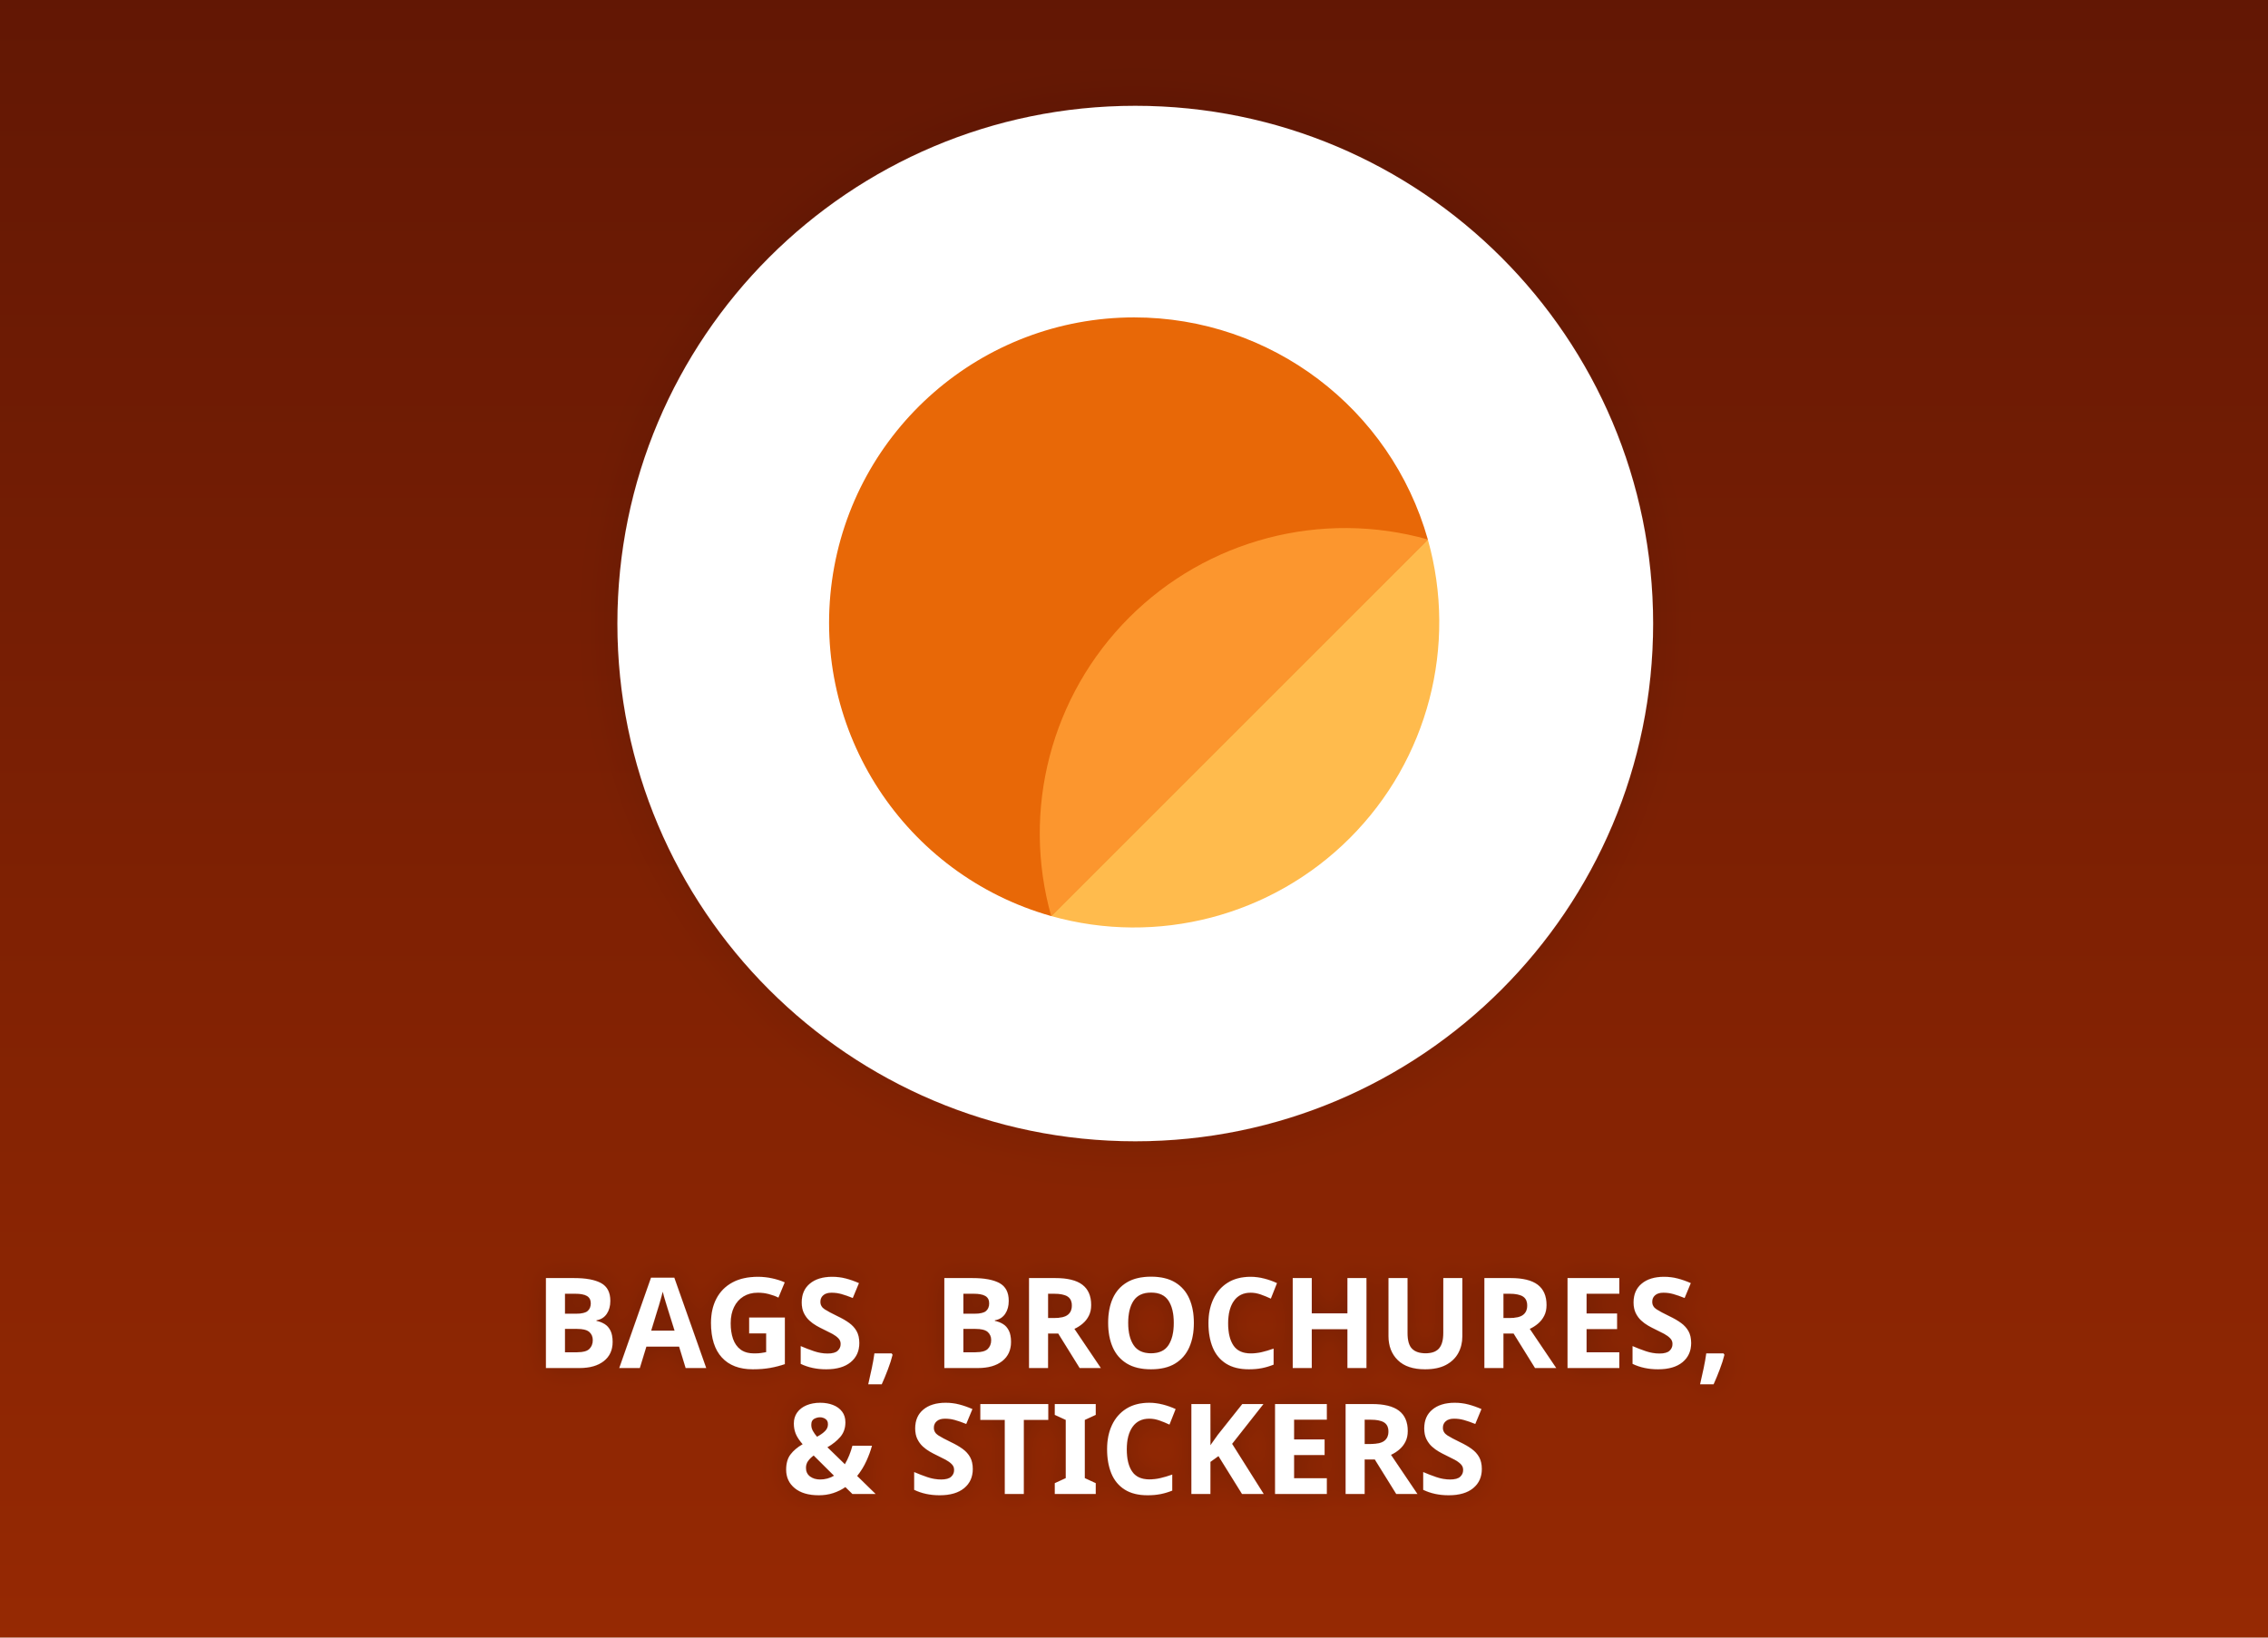
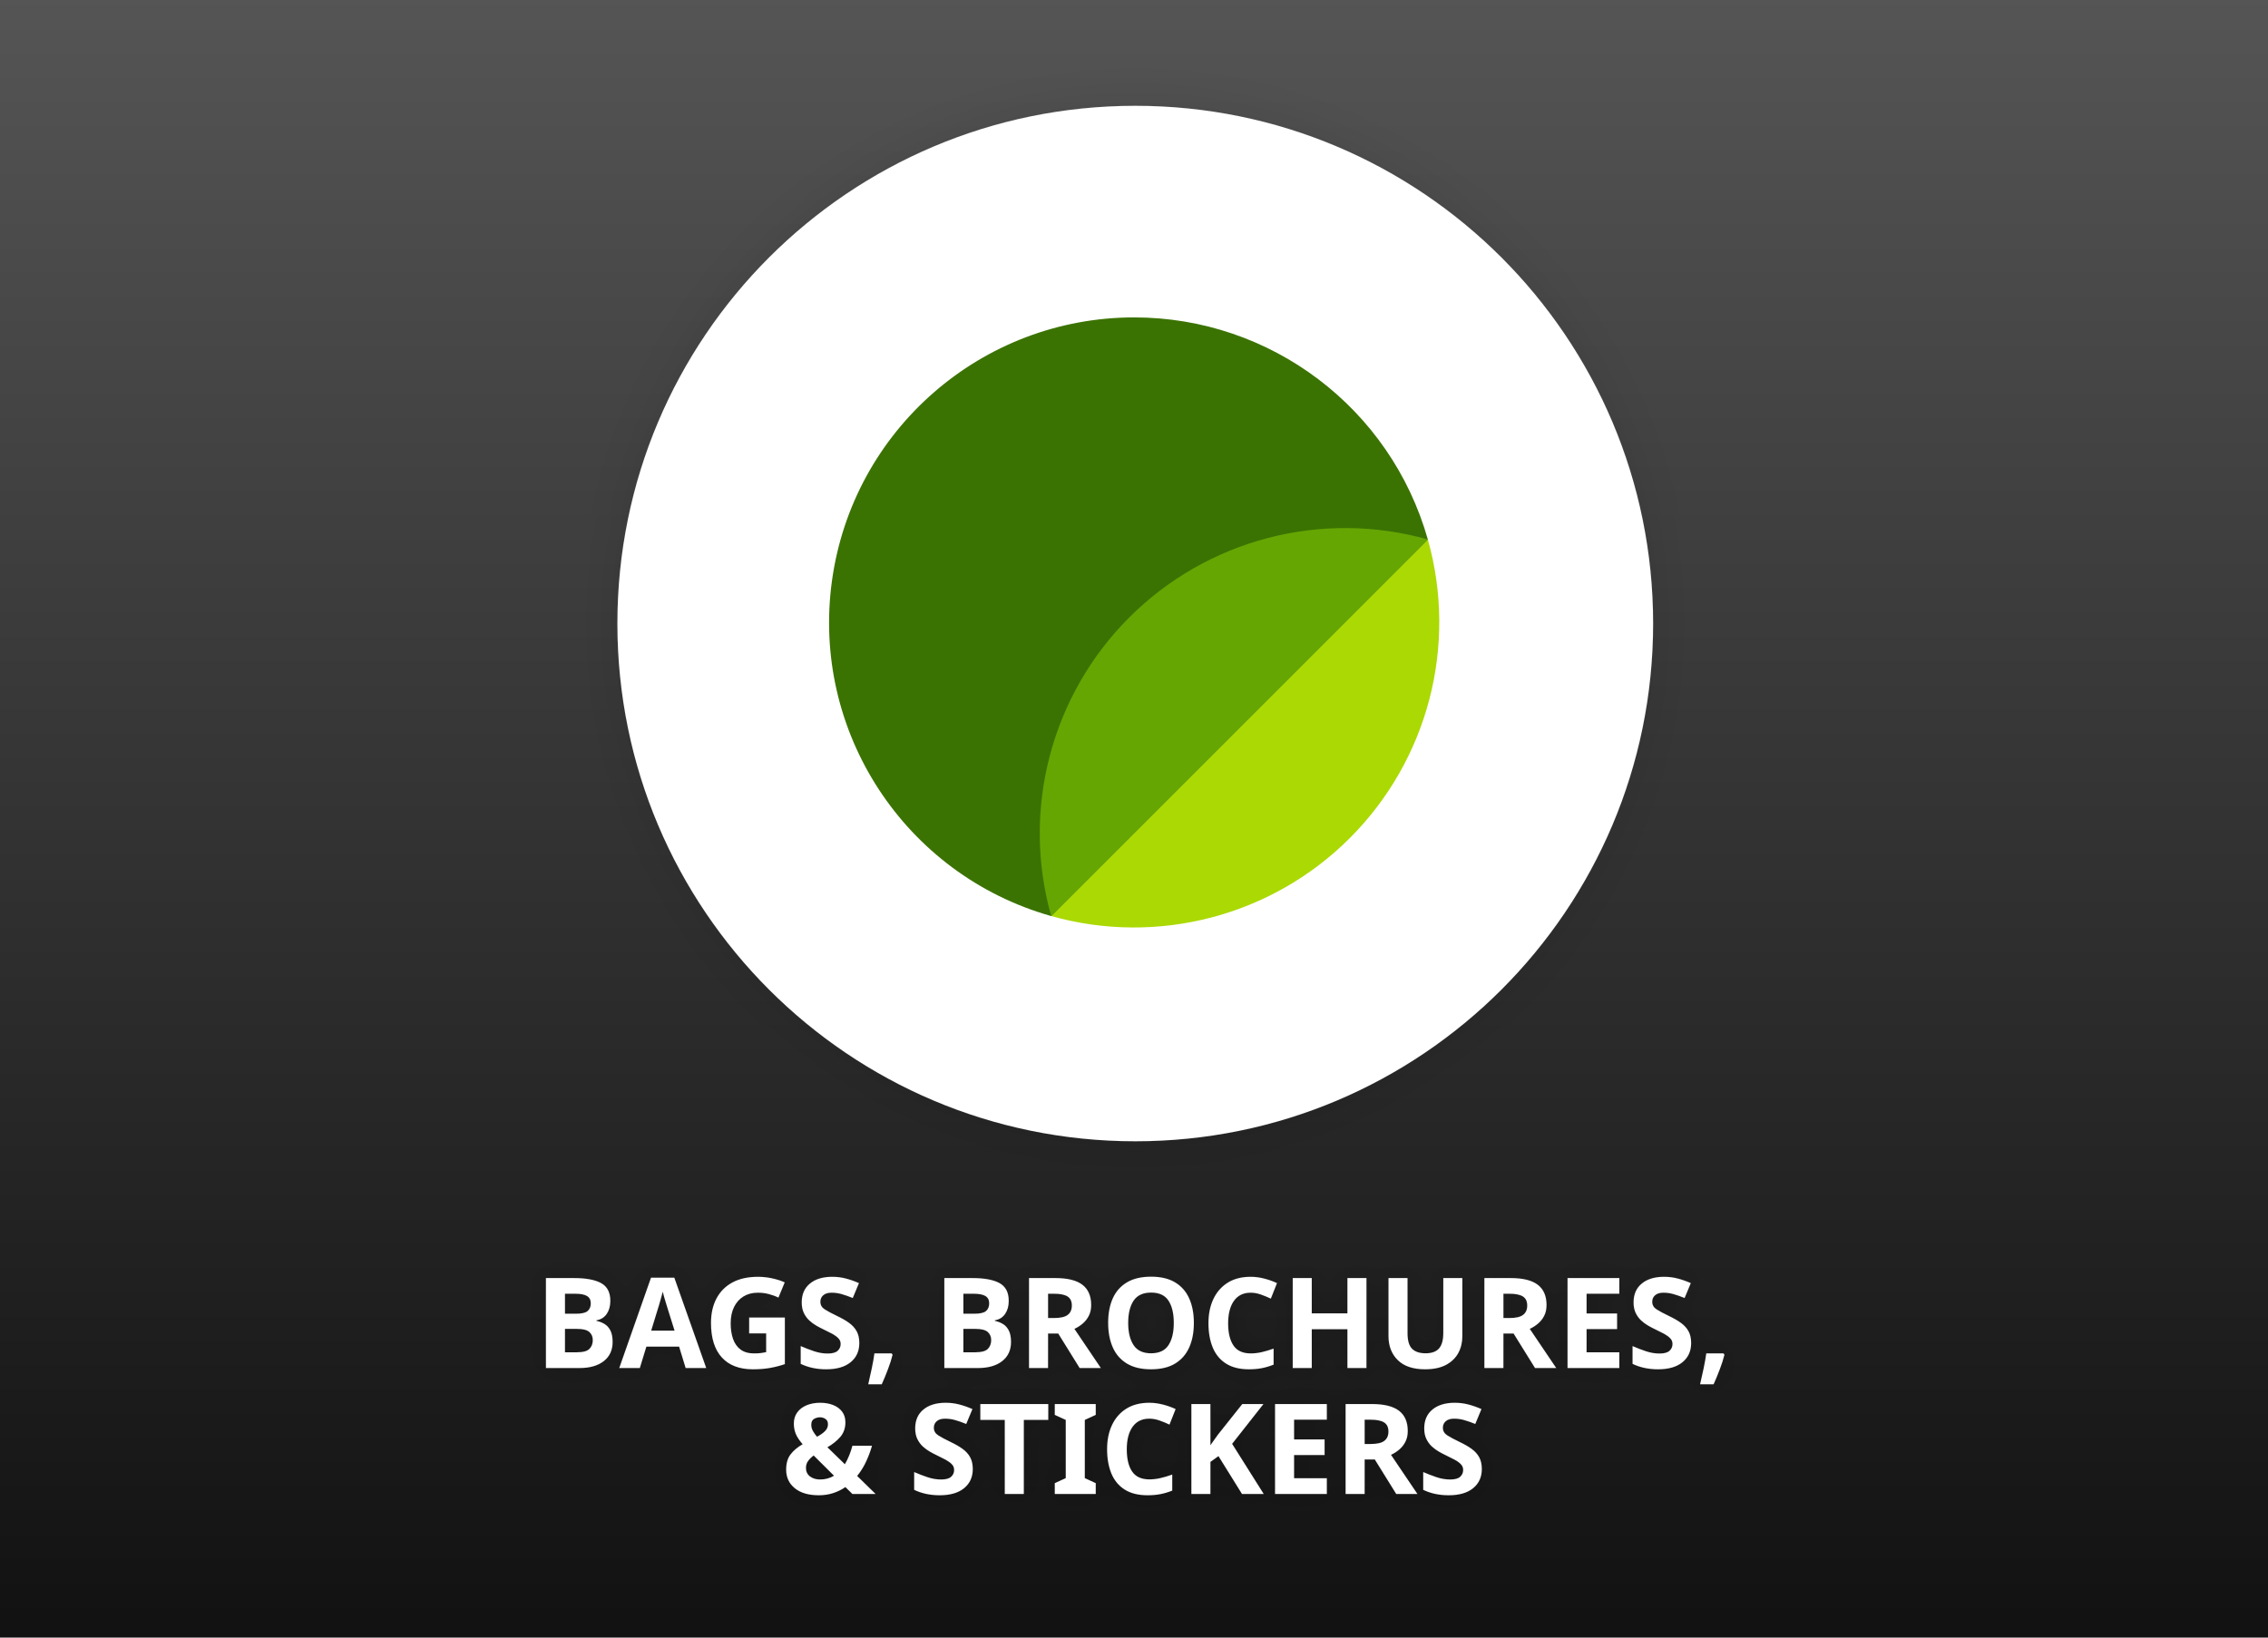
<svg xmlns="http://www.w3.org/2000/svg" width="900" height="650" viewBox="0 0 900 650">
  <defs>
    <linearGradient id="a" x1="0.5" y1="1" x2="0.5" gradientUnits="objectBoundingBox">
-       <stop offset="0" stop-color="#962903" />
-       <stop offset="1" stop-color="#621704" />
+       <stop offset="0" stop-color="#111" />
+       <stop offset="1" stop-color="#555" />
    </linearGradient>
-     <filter id="b" x="215" y="12" width="471" height="471" filterUnits="userSpaceOnUse">
+     <filter id="b" x="197" y="475" width="506" height="148" filterUnits="userSpaceOnUse">
      <feOffset input="SourceAlpha" />
-       <feGaussianBlur stdDeviation="10" result="c" />
-       <feFlood flood-opacity="0.102" />
+       <feGaussianBlur stdDeviation="5" result="c" />
+       <feFlood flood-opacity="0.161" />
      <feComposite operator="in" in2="c" />
      <feComposite in="SourceGraphic" />
    </filter>
-     <filter id="d" x="197" y="475" width="506" height="148" filterUnits="userSpaceOnUse">
+     <filter id="d" x="215" y="12" width="471" height="471" filterUnits="userSpaceOnUse">
      <feOffset input="SourceAlpha" />
-       <feGaussianBlur stdDeviation="5" result="e" />
-       <feFlood flood-opacity="0.161" />
+       <feGaussianBlur stdDeviation="10" result="e" />
+       <feFlood flood-opacity="0.102" />
      <feComposite operator="in" in2="e" />
      <feComposite in="SourceGraphic" />
    </filter>
    <clipPath id="g">
      <rect width="900" height="650" />
    </clipPath>
  </defs>
  <g id="f" clip-path="url(#g)">
    <rect width="900" height="650" fill="#fff" />
    <rect width="900" height="650" fill="url(#a)" />
    <g transform="matrix(1, 0, 0, 1, 0, 0)" filter="url(#b)">
-       <circle cx="205.5" cy="205.5" r="205.5" transform="translate(245 42)" fill="#fff" />
-     </g>
-     <g transform="matrix(1, 0, 0, 1, 0, 0)" filter="url(#d)">
      <text transform="translate(450 543)" fill="#fff" font-size="50" font-family="NotoSans-Bold, Noto Sans" font-weight="700">
        <tspan x="-237.854" y="0">BAGS, BROCHURES,</tspan>
        <tspan x="-140.027" y="50">&amp; STICKERS</tspan>
      </text>
    </g>
-     <g transform="translate(-1981.018 -2325.018)">
-       <g transform="translate(2310 2451)">
-         <path d="M335.856,186.381,243.907,243.9l-57.52,91.951A121.171,121.171,0,0,0,335.856,186.381Z" transform="translate(-98.233 -98.229)" fill="#ffbb4d" />
-         <path d="M121.079,0A121.1,121.1,0,0,0,88.154,237.625L237.624,88.152A121.13,121.13,0,0,0,121.079,0Z" fill="#e86807" />
-         <path d="M330.816,181.322,181.343,330.8A121.181,121.181,0,0,1,330.816,181.322Z" transform="translate(-93.186 -93.176)" fill="#fc962e" />
-       </g>
+     <g transform="matrix(1, 0, 0, 1, 0, 0)" filter="url(#d)">
+       <circle cx="205.5" cy="205.5" r="205.5" transform="translate(245 42)" fill="#fff" />
    </g>
+     <path d="M335.856,186.381,243.907,243.9l-57.52,91.951A121.171,121.171,0,0,0,335.856,186.381Z" transform="translate(230.75 27.753)" fill="#abd904" />
+     <path d="M121.079,0A121.1,121.1,0,0,0,88.154,237.625L237.624,88.152A121.13,121.13,0,0,0,121.079,0Z" transform="translate(328.982 125.982)" fill="#3b7302" />
+     <path d="M330.816,181.322,181.343,330.8A121.181,121.181,0,0,1,330.816,181.322Z" transform="translate(235.796 32.806)" fill="#65a603" />
  </g>
</svg>
